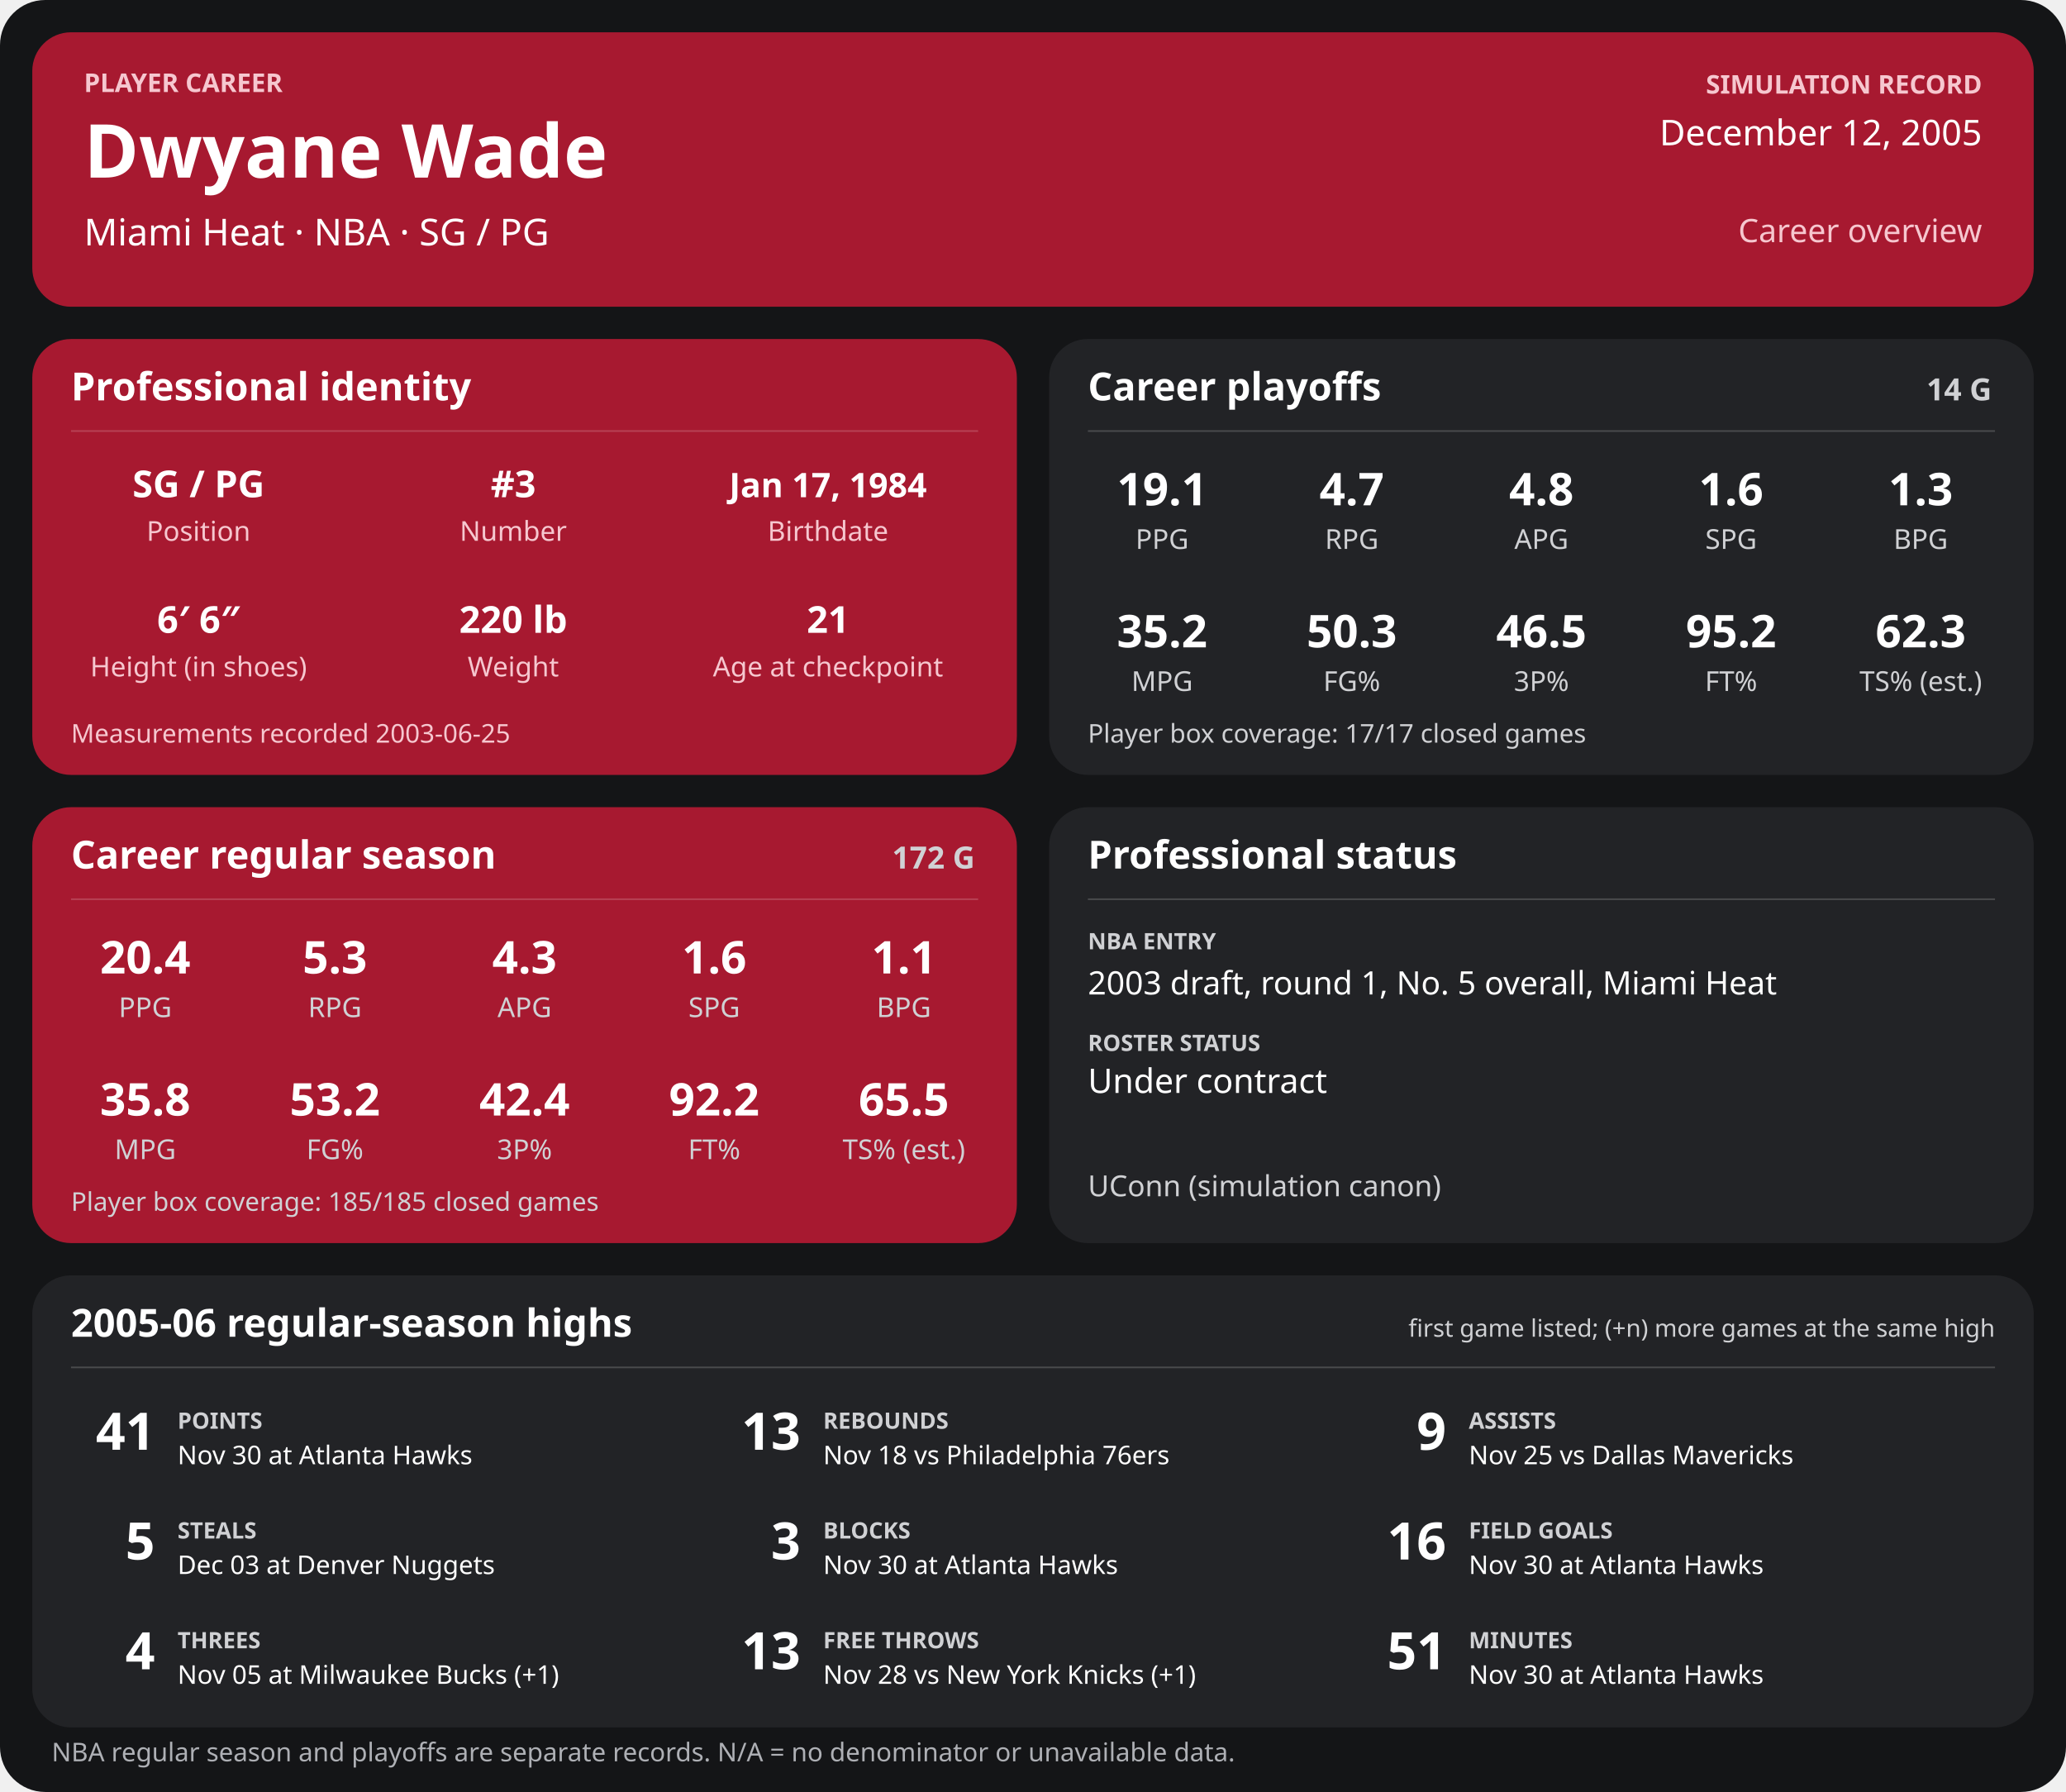
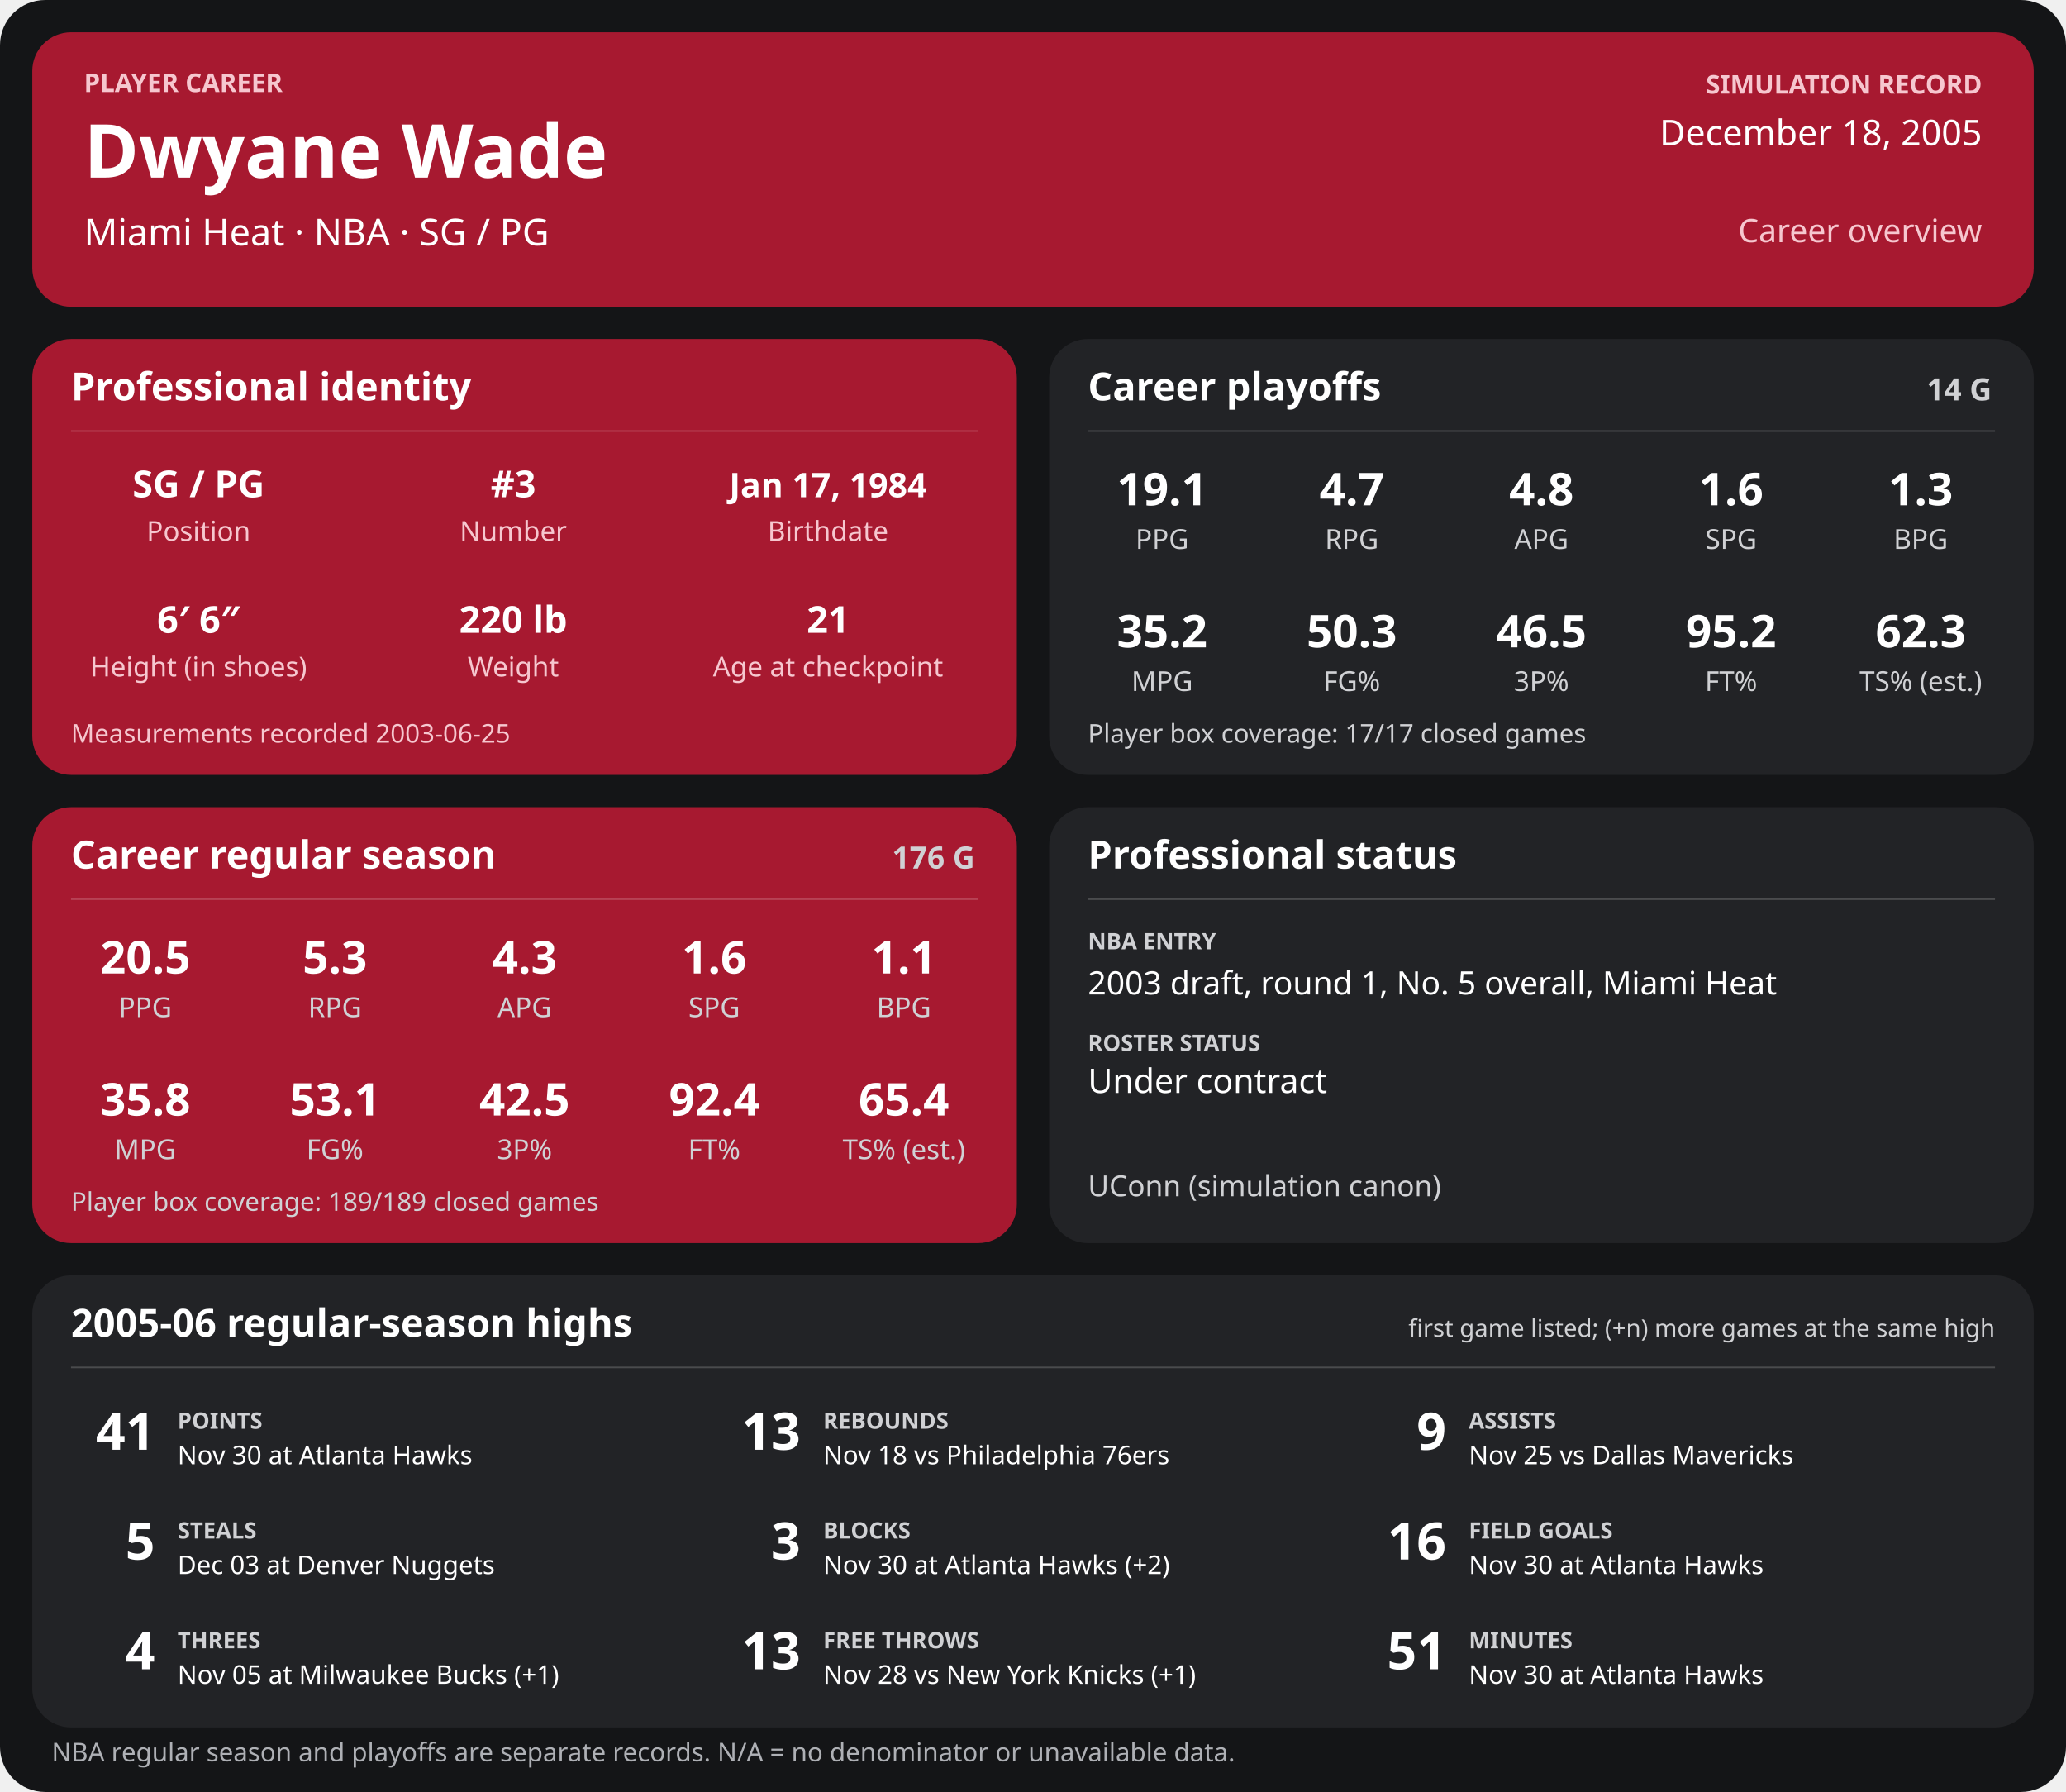
<svg xmlns="http://www.w3.org/2000/svg" width="1280" height="1110" viewBox="0 0 1280 1110" role="img" aria-labelledby="title desc">
  <rect width="1280" height="1110" rx="28" fill="#141517" />
  <g>
    <rect x="20" y="20" width="1240" height="170" rx="24" fill="#a71930" />
    <text x="52" y="57" font-family="sans-serif" fill="#f6c7cf" font-size="16" font-weight="700" text-anchor="start">PLAYER CAREER</text>
    <text x="52" y="110" font-family="sans-serif" fill="#ffffff" font-size="46" font-weight="700" text-anchor="start">Dwyane Wade</text>
    <text x="52" y="152" font-family="sans-serif" fill="#ffffff" font-size="23" font-weight="400" text-anchor="start">Miami Heat  ·  NBA  ·  SG / PG</text>
    <text x="1228" y="58" font-family="sans-serif" fill="#f6c7cf" font-size="16" font-weight="700" text-anchor="end">SIMULATION RECORD</text>
-     <text x="1228" y="90" font-family="sans-serif" fill="#ffffff" font-size="22" font-weight="500" text-anchor="end">December 12, 2005</text>
+     <text x="1228" y="90" font-family="sans-serif" fill="#ffffff" font-size="22" font-weight="500" text-anchor="end">December 18, 2005</text>
    <text x="1228" y="150" font-family="sans-serif" fill="#f6c7cf" font-size="20" font-weight="500" text-anchor="end">Career overview</text>
    <rect x="20" y="210" width="610" height="270" rx="24" fill="#a71930" />
    <text x="44" y="248" font-family="sans-serif" fill="#ffffff" font-size="24" font-weight="700" text-anchor="start">Professional identity</text>
    <line x1="44" y1="267" x2="606" y2="267" stroke="#ffffff" stroke-opacity="0.18" />
    <text x="123" y="308" font-family="sans-serif" fill="#ffffff" font-size="23" font-weight="600" text-anchor="middle">SG / PG</text>
    <text x="123" y="335" font-family="sans-serif" fill="#f6c7cf" font-size="17" font-weight="400" text-anchor="middle">Position</text>
    <text x="318" y="308" font-family="sans-serif" fill="#ffffff" font-size="23" font-weight="600" text-anchor="middle">#3</text>
    <text x="318" y="335" font-family="sans-serif" fill="#f6c7cf" font-size="17" font-weight="400" text-anchor="middle">Number</text>
    <text x="513" y="308" font-family="sans-serif" fill="#ffffff" font-size="21" font-weight="600" text-anchor="middle">Jan 17, 1984</text>
    <text x="513" y="335" font-family="sans-serif" fill="#f6c7cf" font-size="17" font-weight="400" text-anchor="middle">Birthdate</text>
    <text x="123" y="392" font-family="sans-serif" fill="#ffffff" font-size="23" font-weight="600" text-anchor="middle">6′ 6″</text>
    <text x="123" y="419" font-family="sans-serif" fill="#f6c7cf" font-size="17" font-weight="400" text-anchor="middle">Height (in shoes)</text>
    <text x="318" y="392" font-family="sans-serif" fill="#ffffff" font-size="23" font-weight="600" text-anchor="middle">220 lb</text>
    <text x="318" y="419" font-family="sans-serif" fill="#f6c7cf" font-size="17" font-weight="400" text-anchor="middle">Weight</text>
    <text x="513" y="392" font-family="sans-serif" fill="#ffffff" font-size="23" font-weight="600" text-anchor="middle">21</text>
    <text x="513" y="419" font-family="sans-serif" fill="#f6c7cf" font-size="17" font-weight="400" text-anchor="middle">Age at checkpoint</text>
    <text x="44" y="460" font-family="sans-serif" fill="#f6c7cf" font-size="16" font-weight="400" text-anchor="start">Measurements recorded 2003-06-25</text>
    <rect x="650" y="210" width="610" height="270" rx="24" fill="#222326" />
    <text x="674" y="248" font-family="sans-serif" fill="#ffffff" font-size="24" font-weight="700" text-anchor="start">Career playoffs</text>
    <text x="1234" y="248" font-family="sans-serif" fill="#d0d1d4" font-size="19" font-weight="700" text-anchor="end">14 G</text>
    <line x1="674" y1="267" x2="1236" y2="267" stroke="#ffffff" stroke-opacity="0.18" />
    <text x="720.0" y="313" font-family="sans-serif" fill="#ffffff" font-size="28" font-weight="600" text-anchor="middle">19.1</text>
    <text x="720.0" y="340" font-family="sans-serif" fill="#d0d1d4" font-size="17" font-weight="400" text-anchor="middle">PPG</text>
    <text x="837.5" y="313" font-family="sans-serif" fill="#ffffff" font-size="28" font-weight="600" text-anchor="middle">4.7</text>
    <text x="837.5" y="340" font-family="sans-serif" fill="#d0d1d4" font-size="17" font-weight="400" text-anchor="middle">RPG</text>
    <text x="955.0" y="313" font-family="sans-serif" fill="#ffffff" font-size="28" font-weight="600" text-anchor="middle">4.8</text>
    <text x="955.0" y="340" font-family="sans-serif" fill="#d0d1d4" font-size="17" font-weight="400" text-anchor="middle">APG</text>
    <text x="1072.5" y="313" font-family="sans-serif" fill="#ffffff" font-size="28" font-weight="600" text-anchor="middle">1.6</text>
    <text x="1072.5" y="340" font-family="sans-serif" fill="#d0d1d4" font-size="17" font-weight="400" text-anchor="middle">SPG</text>
    <text x="1190.0" y="313" font-family="sans-serif" fill="#ffffff" font-size="28" font-weight="600" text-anchor="middle">1.3</text>
    <text x="1190.0" y="340" font-family="sans-serif" fill="#d0d1d4" font-size="17" font-weight="400" text-anchor="middle">BPG</text>
    <text x="720.0" y="401" font-family="sans-serif" fill="#ffffff" font-size="28" font-weight="600" text-anchor="middle">35.2</text>
    <text x="720.0" y="428" font-family="sans-serif" fill="#d0d1d4" font-size="17" font-weight="400" text-anchor="middle">MPG</text>
    <text x="837.5" y="401" font-family="sans-serif" fill="#ffffff" font-size="28" font-weight="600" text-anchor="middle">50.3</text>
    <text x="837.5" y="428" font-family="sans-serif" fill="#d0d1d4" font-size="17" font-weight="400" text-anchor="middle">FG%</text>
    <text x="955.0" y="401" font-family="sans-serif" fill="#ffffff" font-size="28" font-weight="600" text-anchor="middle">46.5</text>
    <text x="955.0" y="428" font-family="sans-serif" fill="#d0d1d4" font-size="17" font-weight="400" text-anchor="middle">3P%</text>
    <text x="1072.5" y="401" font-family="sans-serif" fill="#ffffff" font-size="28" font-weight="600" text-anchor="middle">95.2</text>
    <text x="1072.5" y="428" font-family="sans-serif" fill="#d0d1d4" font-size="17" font-weight="400" text-anchor="middle">FT%</text>
    <text x="1190.0" y="401" font-family="sans-serif" fill="#ffffff" font-size="28" font-weight="600" text-anchor="middle">62.3</text>
    <text x="1190.0" y="428" font-family="sans-serif" fill="#d0d1d4" font-size="17" font-weight="400" text-anchor="middle">TS% (est.)</text>
    <text x="674" y="460" font-family="sans-serif" fill="#d0d1d4" font-size="16" font-weight="400" text-anchor="start">Player box coverage: 17/17 closed games</text>
    <rect x="20" y="500" width="610" height="270" rx="24" fill="#a71930" />
    <text x="44" y="538" font-family="sans-serif" fill="#ffffff" font-size="24" font-weight="700" text-anchor="start">Career regular season</text>
-     <text x="604" y="538" font-family="sans-serif" fill="#d0d1d4" font-size="19" font-weight="700" text-anchor="end">172 G</text>
+     <text x="604" y="538" font-family="sans-serif" fill="#d0d1d4" font-size="19" font-weight="700" text-anchor="end">176 G</text>
    <line x1="44" y1="557" x2="606" y2="557" stroke="#ffffff" stroke-opacity="0.18" />
-     <text x="90.0" y="603" font-family="sans-serif" fill="#ffffff" font-size="28" font-weight="600" text-anchor="middle">20.4</text>
+     <text x="90.0" y="603" font-family="sans-serif" fill="#ffffff" font-size="28" font-weight="600" text-anchor="middle">20.5</text>
    <text x="90.0" y="630" font-family="sans-serif" fill="#d0d1d4" font-size="17" font-weight="400" text-anchor="middle">PPG</text>
    <text x="207.5" y="603" font-family="sans-serif" fill="#ffffff" font-size="28" font-weight="600" text-anchor="middle">5.3</text>
    <text x="207.5" y="630" font-family="sans-serif" fill="#d0d1d4" font-size="17" font-weight="400" text-anchor="middle">RPG</text>
    <text x="325.0" y="603" font-family="sans-serif" fill="#ffffff" font-size="28" font-weight="600" text-anchor="middle">4.3</text>
    <text x="325.0" y="630" font-family="sans-serif" fill="#d0d1d4" font-size="17" font-weight="400" text-anchor="middle">APG</text>
    <text x="442.5" y="603" font-family="sans-serif" fill="#ffffff" font-size="28" font-weight="600" text-anchor="middle">1.6</text>
    <text x="442.5" y="630" font-family="sans-serif" fill="#d0d1d4" font-size="17" font-weight="400" text-anchor="middle">SPG</text>
    <text x="560.0" y="603" font-family="sans-serif" fill="#ffffff" font-size="28" font-weight="600" text-anchor="middle">1.1</text>
    <text x="560.0" y="630" font-family="sans-serif" fill="#d0d1d4" font-size="17" font-weight="400" text-anchor="middle">BPG</text>
    <text x="90.0" y="691" font-family="sans-serif" fill="#ffffff" font-size="28" font-weight="600" text-anchor="middle">35.8</text>
    <text x="90.0" y="718" font-family="sans-serif" fill="#d0d1d4" font-size="17" font-weight="400" text-anchor="middle">MPG</text>
-     <text x="207.5" y="691" font-family="sans-serif" fill="#ffffff" font-size="28" font-weight="600" text-anchor="middle">53.2</text>
+     <text x="207.5" y="691" font-family="sans-serif" fill="#ffffff" font-size="28" font-weight="600" text-anchor="middle">53.1</text>
    <text x="207.5" y="718" font-family="sans-serif" fill="#d0d1d4" font-size="17" font-weight="400" text-anchor="middle">FG%</text>
-     <text x="325.0" y="691" font-family="sans-serif" fill="#ffffff" font-size="28" font-weight="600" text-anchor="middle">42.4</text>
+     <text x="325.0" y="691" font-family="sans-serif" fill="#ffffff" font-size="28" font-weight="600" text-anchor="middle">42.5</text>
    <text x="325.0" y="718" font-family="sans-serif" fill="#d0d1d4" font-size="17" font-weight="400" text-anchor="middle">3P%</text>
-     <text x="442.5" y="691" font-family="sans-serif" fill="#ffffff" font-size="28" font-weight="600" text-anchor="middle">92.2</text>
+     <text x="442.5" y="691" font-family="sans-serif" fill="#ffffff" font-size="28" font-weight="600" text-anchor="middle">92.4</text>
    <text x="442.5" y="718" font-family="sans-serif" fill="#d0d1d4" font-size="17" font-weight="400" text-anchor="middle">FT%</text>
-     <text x="560.0" y="691" font-family="sans-serif" fill="#ffffff" font-size="28" font-weight="600" text-anchor="middle">65.5</text>
+     <text x="560.0" y="691" font-family="sans-serif" fill="#ffffff" font-size="28" font-weight="600" text-anchor="middle">65.4</text>
    <text x="560.0" y="718" font-family="sans-serif" fill="#d0d1d4" font-size="17" font-weight="400" text-anchor="middle">TS% (est.)</text>
-     <text x="44" y="750" font-family="sans-serif" fill="#d0d1d4" font-size="16" font-weight="400" text-anchor="start">Player box coverage: 185/185 closed games</text>
+     <text x="44" y="750" font-family="sans-serif" fill="#d0d1d4" font-size="16" font-weight="400" text-anchor="start">Player box coverage: 189/189 closed games</text>
    <rect x="650" y="500" width="610" height="270" rx="24" fill="#222326" />
    <text x="674" y="538" font-family="sans-serif" fill="#ffffff" font-size="24" font-weight="700" text-anchor="start">Professional status</text>
    <line x1="674" y1="557" x2="1236" y2="557" stroke="#ffffff" stroke-opacity="0.18" />
    <text x="674" y="588" font-family="sans-serif" fill="#d0d1d4" font-size="14" font-weight="700" text-anchor="start">NBA ENTRY</text>
    <text x="674" y="616" font-family="sans-serif" fill="#ffffff" font-size="20" font-weight="500" text-anchor="start">2003 draft, round 1, No. 5 overall, Miami Heat</text>
    <text x="674" y="651" font-family="sans-serif" fill="#d0d1d4" font-size="14" font-weight="700" text-anchor="start">ROSTER STATUS</text>
    <text x="674" y="677" font-family="sans-serif" fill="#ffffff" font-size="21" font-weight="500" text-anchor="start">Under contract</text>
    <text x="674" y="741" font-family="sans-serif" fill="#d0d1d4" font-size="18" font-weight="400" text-anchor="start">UConn (simulation canon)</text>
    <rect x="20" y="790" width="1240" height="280" rx="24" fill="#222326" />
    <text x="44" y="828" font-family="sans-serif" fill="#ffffff" font-size="24" font-weight="700" text-anchor="start">2005-06 regular-season highs</text>
    <text x="1236" y="828" font-family="sans-serif" fill="#d0d1d4" font-size="15" font-weight="400" text-anchor="end">first game listed; (+n) more games at the same high</text>
    <line x1="44" y1="847" x2="1236" y2="847" stroke="#ffffff" stroke-opacity="0.18" />
    <text x="96" y="898" font-family="sans-serif" fill="#ffffff" font-size="32" font-weight="700" text-anchor="end">41</text>
    <text x="110" y="885" font-family="sans-serif" fill="#d0d1d4" font-size="14" font-weight="700" text-anchor="start">POINTS</text>
    <text x="110" y="907" font-family="sans-serif" fill="#ffffff" font-size="16" font-weight="400" text-anchor="start">Nov 30 at Atlanta Hawks</text>
    <text x="496" y="898" font-family="sans-serif" fill="#ffffff" font-size="32" font-weight="700" text-anchor="end">13</text>
    <text x="510" y="885" font-family="sans-serif" fill="#d0d1d4" font-size="14" font-weight="700" text-anchor="start">REBOUNDS</text>
    <text x="510" y="907" font-family="sans-serif" fill="#ffffff" font-size="16" font-weight="400" text-anchor="start">Nov 18 vs Philadelphia 76ers</text>
    <text x="896" y="898" font-family="sans-serif" fill="#ffffff" font-size="32" font-weight="700" text-anchor="end">9</text>
    <text x="910" y="885" font-family="sans-serif" fill="#d0d1d4" font-size="14" font-weight="700" text-anchor="start">ASSISTS</text>
    <text x="910" y="907" font-family="sans-serif" fill="#ffffff" font-size="16" font-weight="400" text-anchor="start">Nov 25 vs Dallas Mavericks</text>
    <text x="96" y="966" font-family="sans-serif" fill="#ffffff" font-size="32" font-weight="700" text-anchor="end">5</text>
    <text x="110" y="953" font-family="sans-serif" fill="#d0d1d4" font-size="14" font-weight="700" text-anchor="start">STEALS</text>
    <text x="110" y="975" font-family="sans-serif" fill="#ffffff" font-size="16" font-weight="400" text-anchor="start">Dec 03 at Denver Nuggets</text>
    <text x="496" y="966" font-family="sans-serif" fill="#ffffff" font-size="32" font-weight="700" text-anchor="end">3</text>
    <text x="510" y="953" font-family="sans-serif" fill="#d0d1d4" font-size="14" font-weight="700" text-anchor="start">BLOCKS</text>
-     <text x="510" y="975" font-family="sans-serif" fill="#ffffff" font-size="16" font-weight="400" text-anchor="start">Nov 30 at Atlanta Hawks</text>
+     <text x="510" y="975" font-family="sans-serif" fill="#ffffff" font-size="16" font-weight="400" text-anchor="start">Nov 30 at Atlanta Hawks (+2)</text>
    <text x="896" y="966" font-family="sans-serif" fill="#ffffff" font-size="32" font-weight="700" text-anchor="end">16</text>
    <text x="910" y="953" font-family="sans-serif" fill="#d0d1d4" font-size="14" font-weight="700" text-anchor="start">FIELD GOALS</text>
    <text x="910" y="975" font-family="sans-serif" fill="#ffffff" font-size="16" font-weight="400" text-anchor="start">Nov 30 at Atlanta Hawks</text>
    <text x="96" y="1034" font-family="sans-serif" fill="#ffffff" font-size="32" font-weight="700" text-anchor="end">4</text>
    <text x="110" y="1021" font-family="sans-serif" fill="#d0d1d4" font-size="14" font-weight="700" text-anchor="start">THREES</text>
    <text x="110" y="1043" font-family="sans-serif" fill="#ffffff" font-size="16" font-weight="400" text-anchor="start">Nov 05 at Milwaukee Bucks (+1)</text>
    <text x="496" y="1034" font-family="sans-serif" fill="#ffffff" font-size="32" font-weight="700" text-anchor="end">13</text>
    <text x="510" y="1021" font-family="sans-serif" fill="#d0d1d4" font-size="14" font-weight="700" text-anchor="start">FREE THROWS</text>
    <text x="510" y="1043" font-family="sans-serif" fill="#ffffff" font-size="16" font-weight="400" text-anchor="start">Nov 28 vs New York Knicks (+1)</text>
    <text x="896" y="1034" font-family="sans-serif" fill="#ffffff" font-size="32" font-weight="700" text-anchor="end">51</text>
    <text x="910" y="1021" font-family="sans-serif" fill="#d0d1d4" font-size="14" font-weight="700" text-anchor="start">MINUTES</text>
    <text x="910" y="1043" font-family="sans-serif" fill="#ffffff" font-size="16" font-weight="400" text-anchor="start">Nov 30 at Atlanta Hawks</text>
    <text x="32" y="1091" font-family="sans-serif" fill="#aeb0b5" font-size="16" font-weight="400" text-anchor="start">NBA regular season and playoffs are separate records. N/A = no denominator or unavailable data.</text>
  </g>
</svg>
